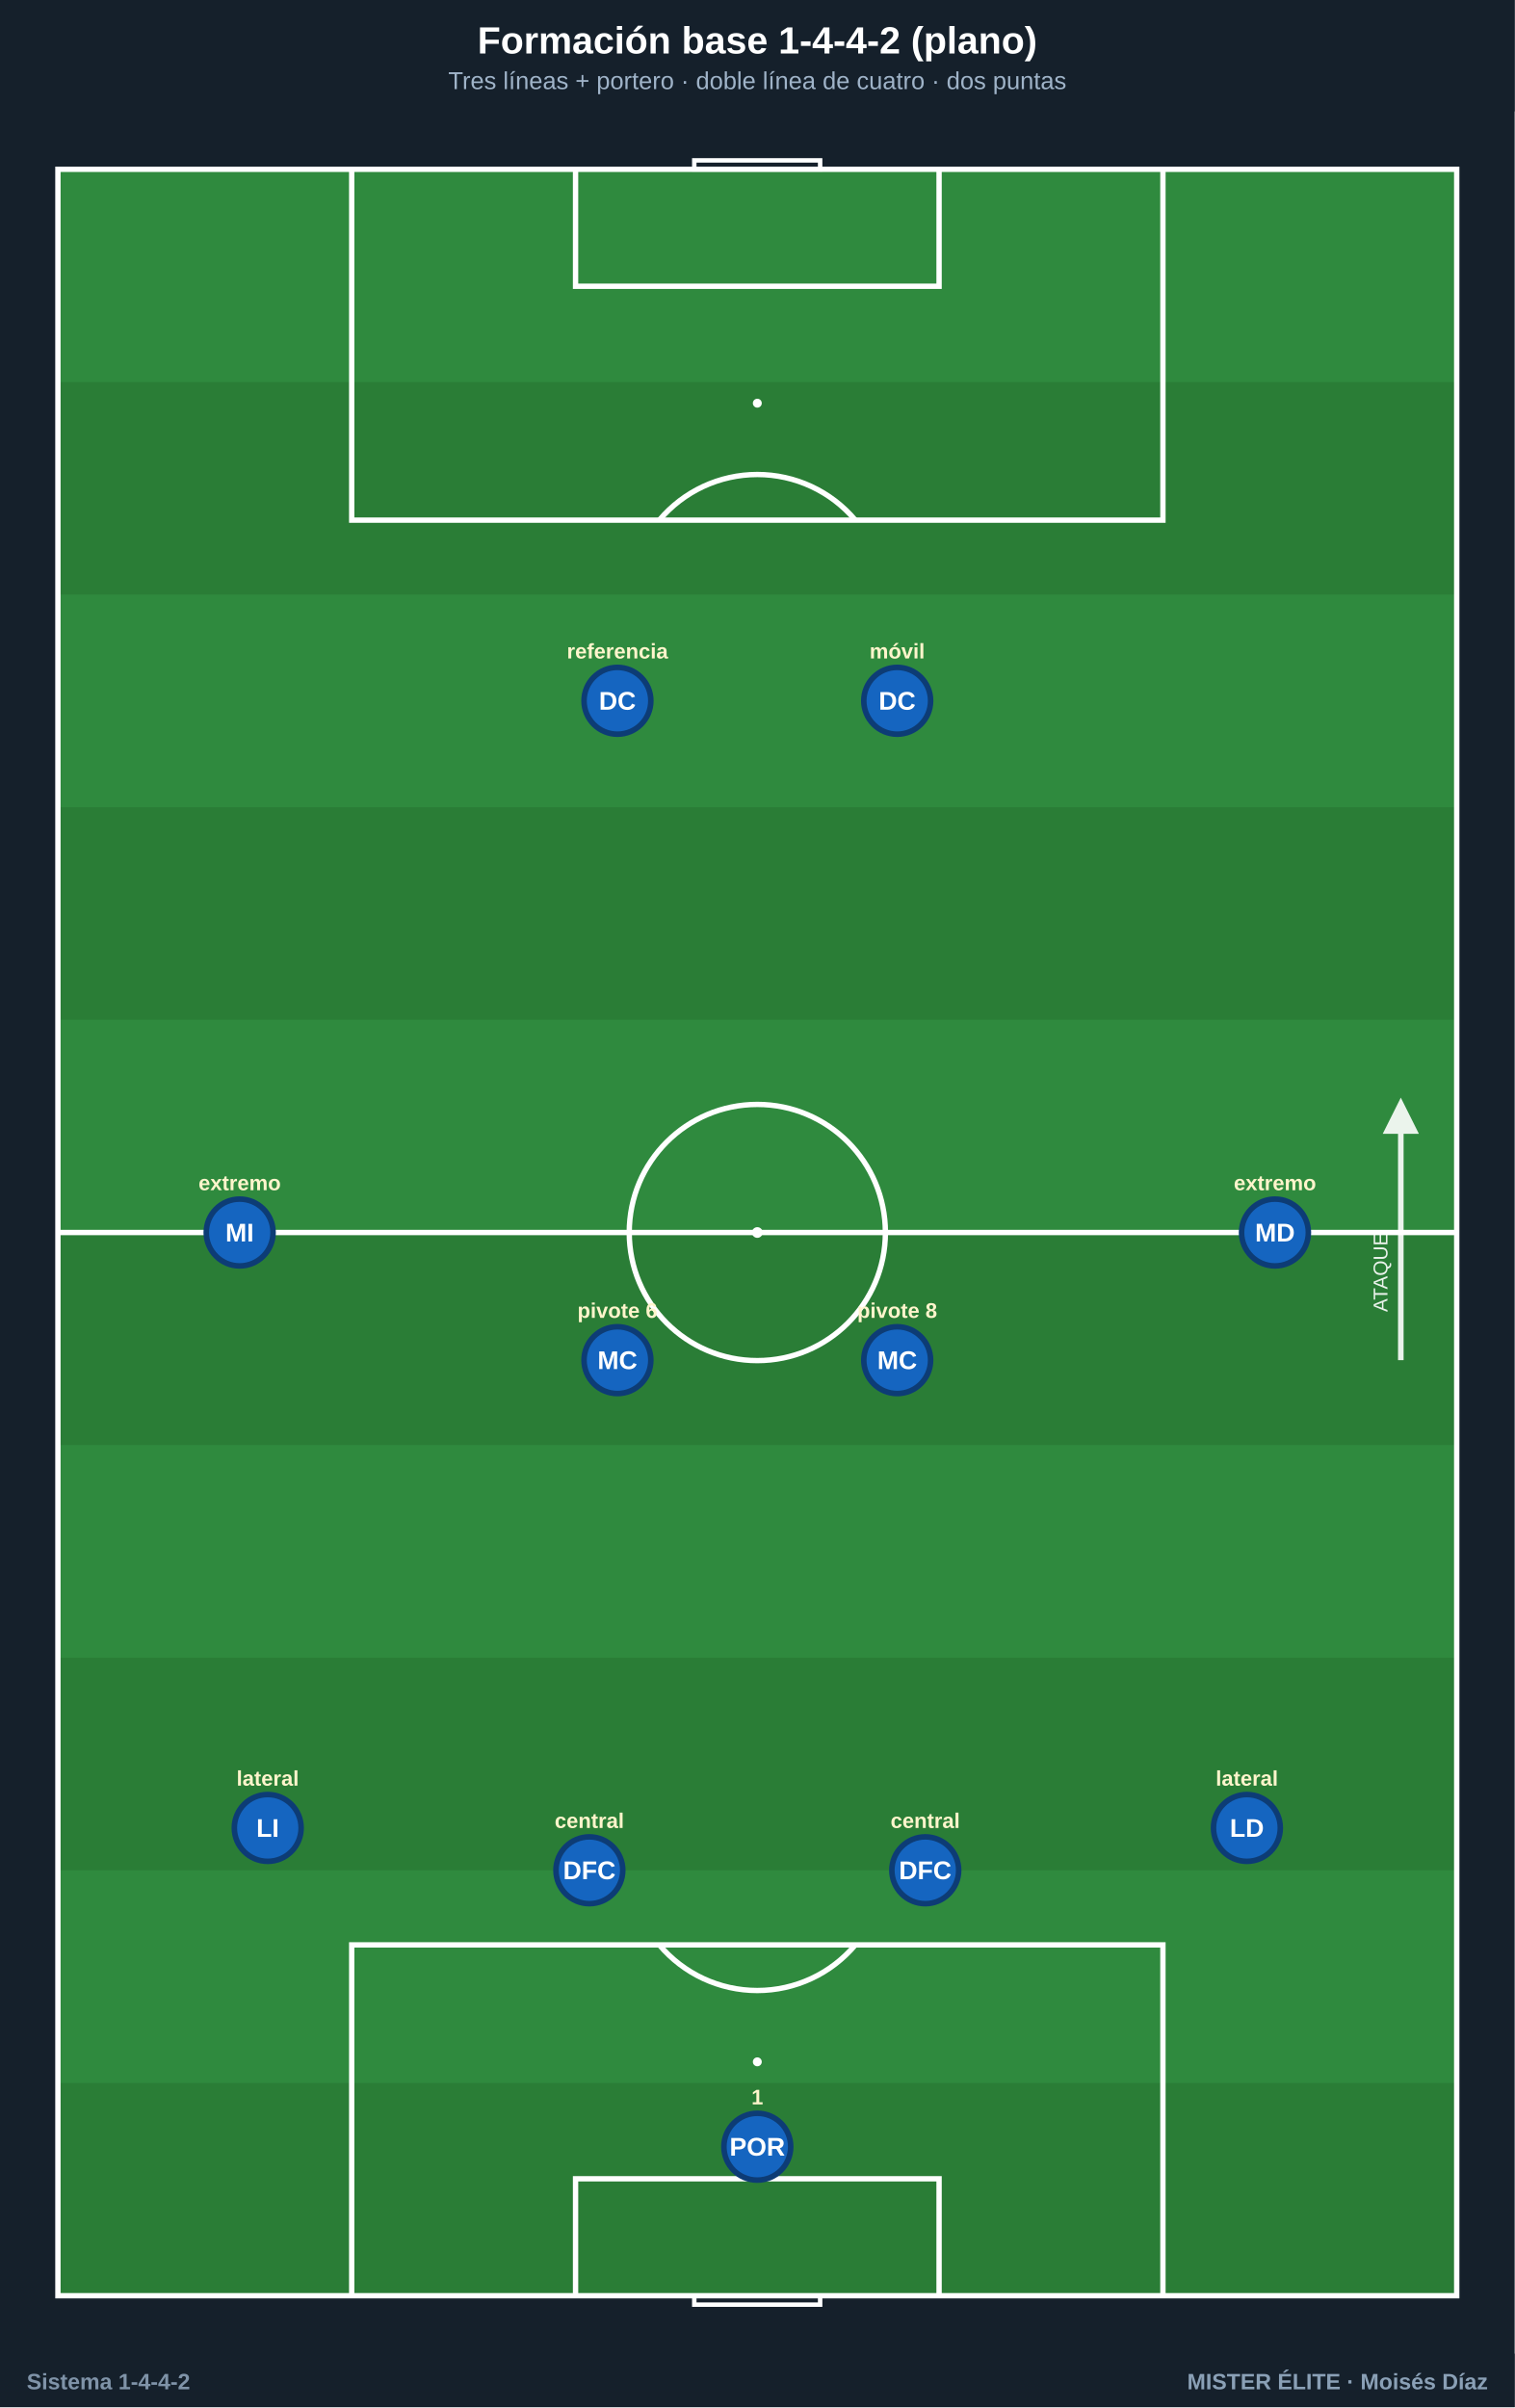
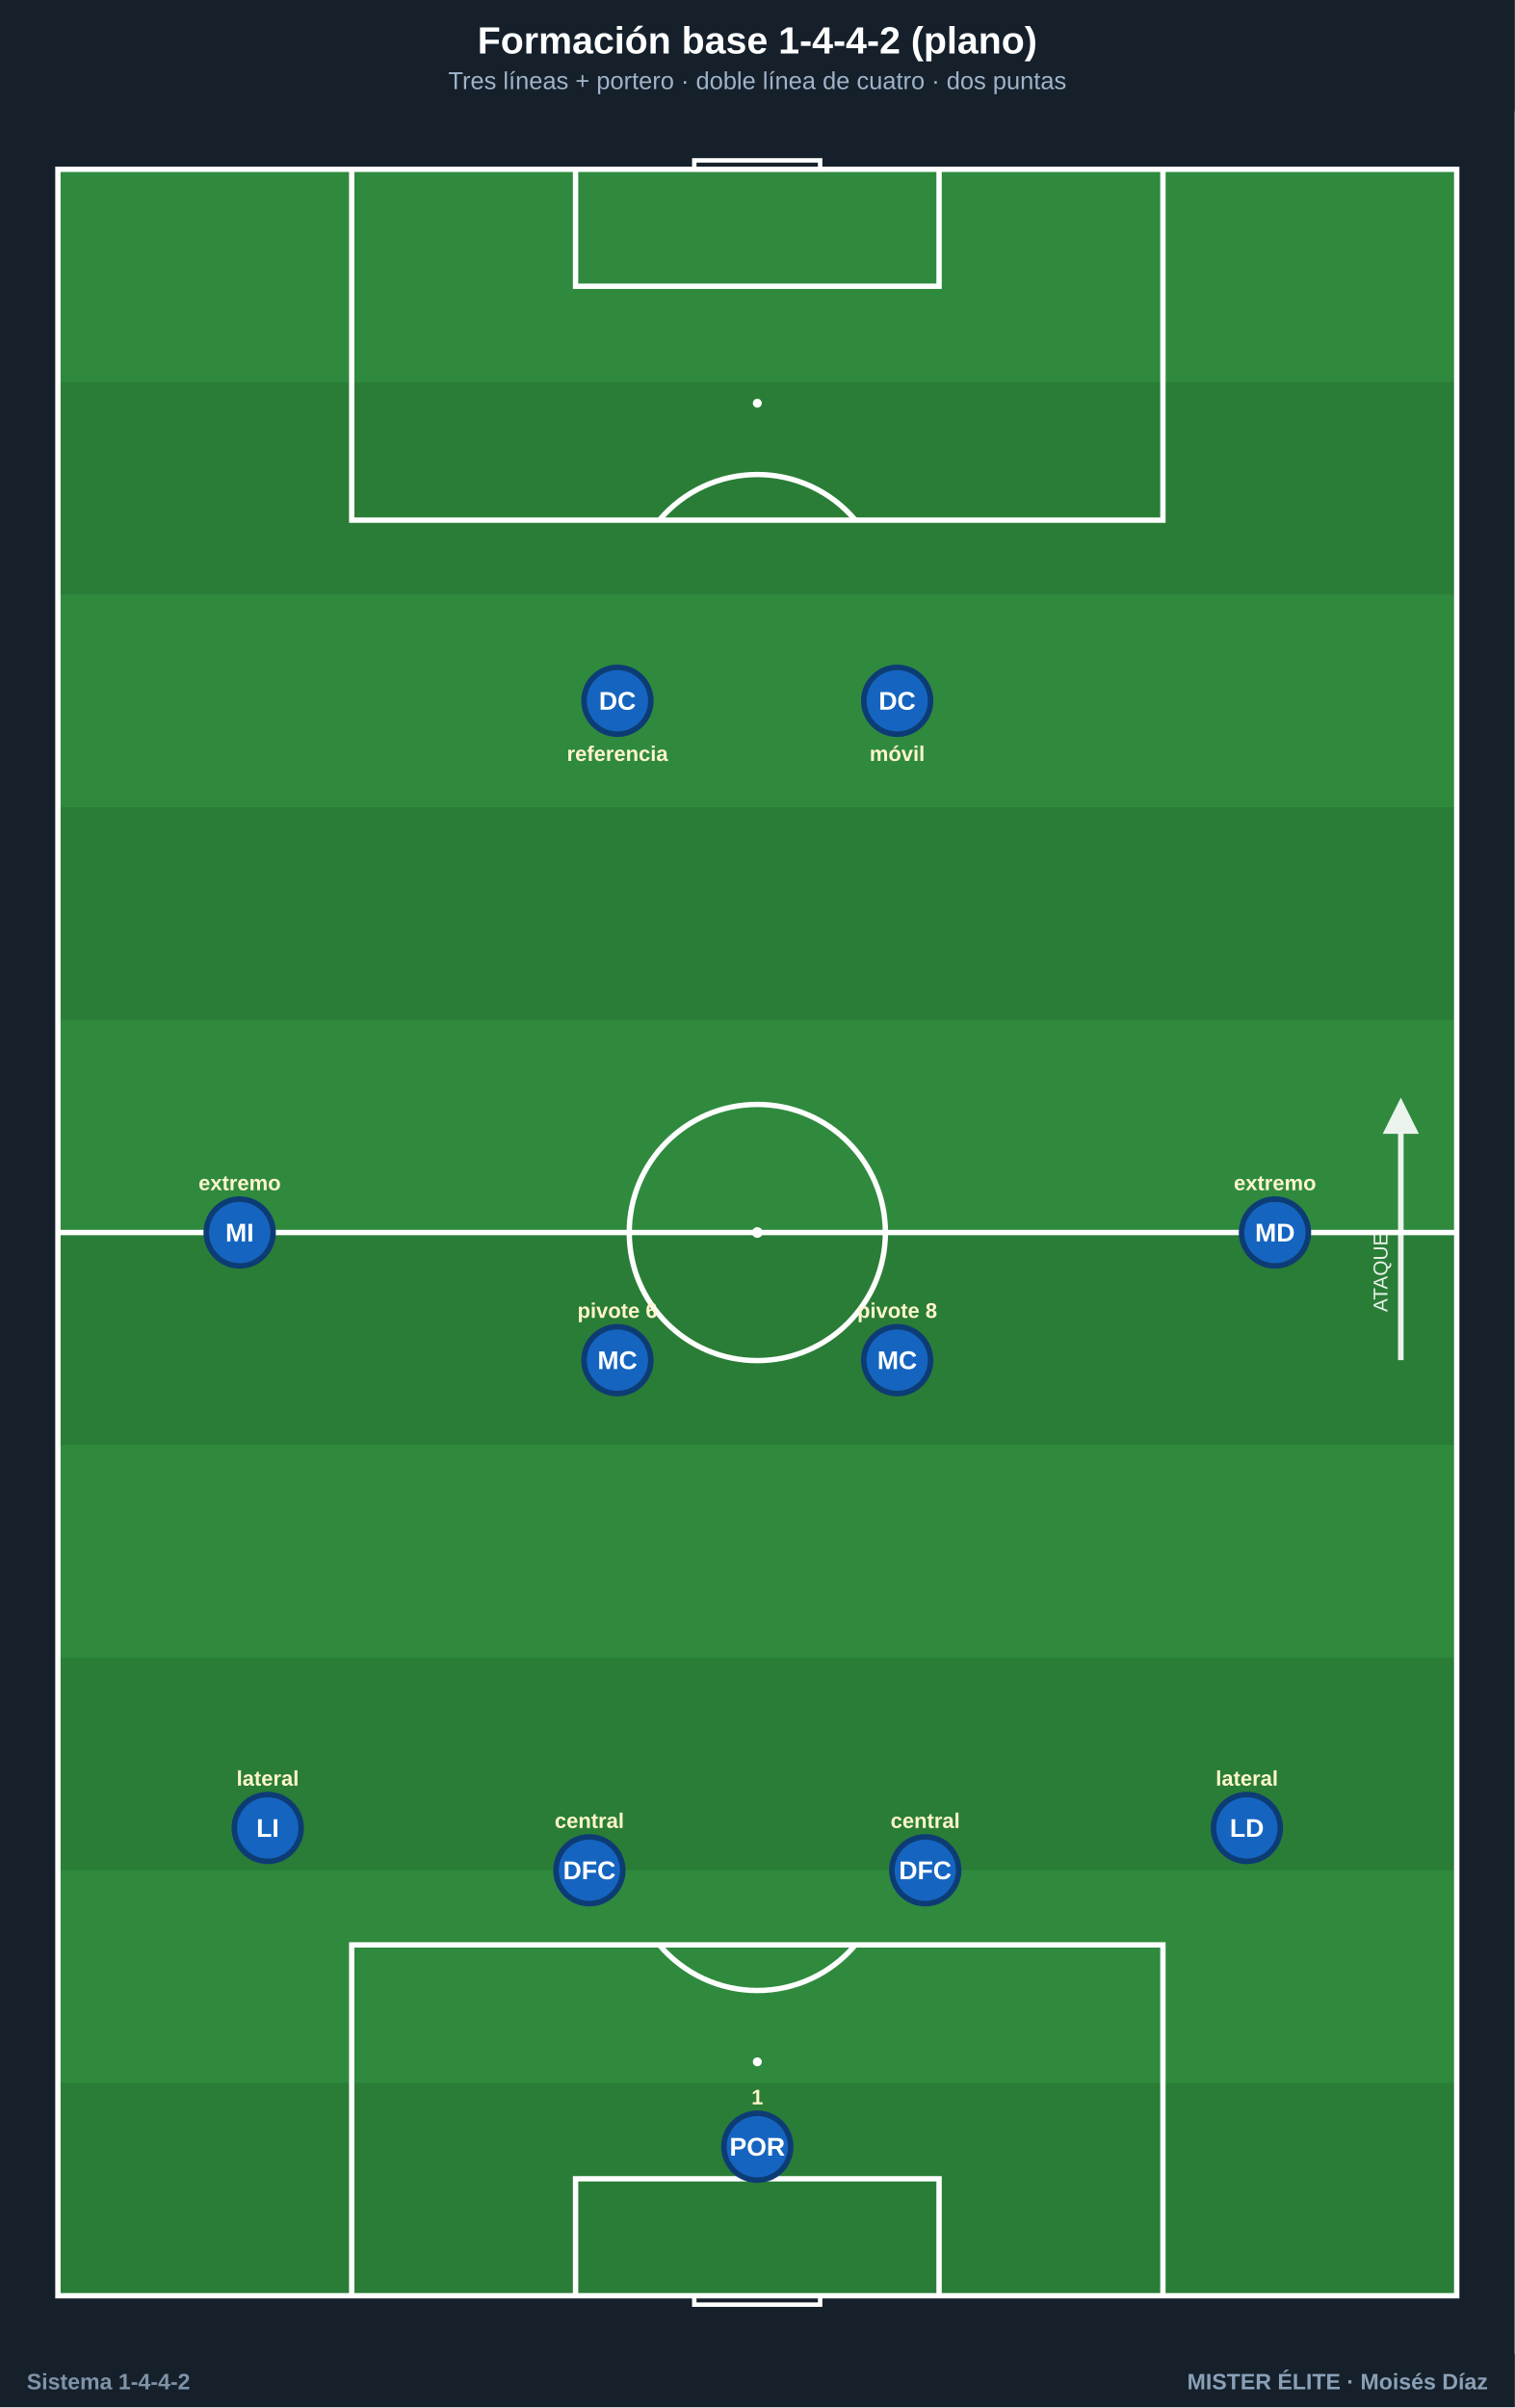
<svg xmlns="http://www.w3.org/2000/svg" viewBox="0 0 680 1081" width="680" height="1081" font-family="Segoe UI,Arial,sans-serif">
  <defs>
    <linearGradient id="sky" x1="0" y1="0" x2="0" y2="1">
      <stop offset="0" stop-color="#2f8a3e" />
      <stop offset="1" stop-color="#2b8139" />
    </linearGradient>
    <marker id="ah_pass" viewBox="0 0 10 10" refX="8" refY="5" markerWidth="6.5" markerHeight="6.5" orient="auto-start-reverse">
      <path d="M0,0 L10,5 L0,10 z" fill="#ffd54a" />
    </marker>
    <marker id="ah_run" viewBox="0 0 10 10" refX="8" refY="5" markerWidth="6.5" markerHeight="6.5" orient="auto-start-reverse">
      <path d="M0,0 L10,5 L0,10 z" fill="#ffffff" />
    </marker>
    <marker id="ah_drive" viewBox="0 0 10 10" refX="8" refY="5" markerWidth="6.5" markerHeight="6.5" orient="auto-start-reverse">
      <path d="M0,0 L10,5 L0,10 z" fill="#7ee0ff" />
    </marker>
    <marker id="ah_white" viewBox="0 0 10 10" refX="8" refY="5" markerWidth="6.5" markerHeight="6.5" orient="auto-start-reverse">
      <path d="M0,0 L10,5 L0,10 z" fill="#ffffff" />
    </marker>
  </defs>
  <rect x="0.0" y="0.0" width="680.0" height="1080.6" fill="#15202b" />
  <rect x="26.0" y="76.0" width="628.0" height="96.0" fill="#2f8a3e" />
  <rect x="26.0" y="171.5" width="628.0" height="96.0" fill="#2a7d36" />
  <rect x="26.0" y="266.9" width="628.0" height="96.0" fill="#2f8a3e" />
  <rect x="26.0" y="362.4" width="628.0" height="96.0" fill="#2a7d36" />
  <rect x="26.0" y="457.8" width="628.0" height="96.0" fill="#2f8a3e" />
  <rect x="26.0" y="553.3" width="628.0" height="96.0" fill="#2a7d36" />
  <rect x="26.0" y="648.7" width="628.0" height="96.0" fill="#2f8a3e" />
  <rect x="26.0" y="744.2" width="628.0" height="96.0" fill="#2a7d36" />
  <rect x="26.0" y="839.6" width="628.0" height="96.0" fill="#2f8a3e" />
  <rect x="26.0" y="935.1" width="628.0" height="96.0" fill="#2a7d36" />
  <rect x="26.0" y="76.0" width="628.0" height="954.6" fill="none" stroke="#ffffff" stroke-width="2.4" />
  <line x1="26.0" y1="553.3" x2="654.0" y2="553.3" stroke="#ffffff" stroke-width="2.4" opacity="1" />
  <circle cx="340.0" cy="553.3" r="57.5" fill="none" stroke="#ffffff" stroke-width="2.4" />
  <circle cx="340.0" cy="553.3" r="2.4" fill="#ffffff" />
  <path d="M157.9,76.0 L157.9,233.5 L522.1,233.5 L522.1,76.0" fill="none" stroke="#ffffff" stroke-width="2.4" />
  <path d="M258.4,76.0 L258.4,128.5 L421.6,128.5 L421.6,76.0" fill="none" stroke="#ffffff" stroke-width="2.4" />
  <circle cx="340.0" cy="181.0" r="2.0" fill="#ffffff" />
  <rect x="311.7" y="72.0" width="56.5" height="4" fill="none" stroke="#ffffff" stroke-width="2" />
  <path d="M296.0,233.5 A57.5,57.5 0 0 1 384.0,233.5" fill="none" stroke="#ffffff" stroke-width="2.4" />
  <path d="M157.9,1030.6 L157.9,873.1 L522.1,873.1 L522.1,1030.6" fill="none" stroke="#ffffff" stroke-width="2.4" />
  <path d="M258.4,1030.6 L258.4,978.1 L421.6,978.1 L421.6,1030.6" fill="none" stroke="#ffffff" stroke-width="2.4" />
  <circle cx="340.0" cy="925.6" r="2.0" fill="#ffffff" />
  <rect x="311.7" y="1030.6" width="56.5" height="4" fill="none" stroke="#ffffff" stroke-width="2" />
  <path d="M296.0,873.1 A57.5,57.5 0 0 0 384.0,873.1" fill="none" stroke="#ffffff" stroke-width="2.4" />
  <rect x="0.0" y="0.0" width="680.0" height="50.0" fill="#15202b" />
  <text x="340.0" y="24.0" font-family="Segoe UI,Arial,sans-serif" font-size="17" font-weight="800" fill="#ffffff" text-anchor="middle">Formación base 1-4-4-2 (plano)</text>
  <text x="340.0" y="40.0" font-family="Segoe UI,Arial,sans-serif" font-size="11" font-weight="500" fill="#9fb3c8" text-anchor="middle">Tres líneas + portero · doble línea de cuatro · dos puntas</text>
  <rect x="0.0" y="1056.6" width="680.0" height="24.0" fill="#15202b" />
  <text x="668.0" y="1072.6" font-family="Segoe UI,Arial,sans-serif" font-size="10" font-weight="700" fill="#8aa0b6" text-anchor="end">MISTER ÉLITE · Moisés Díaz</text>
  <text x="12.0" y="1072.6" font-family="Segoe UI,Arial,sans-serif" font-size="10" font-weight="600" fill="#7f93a8" text-anchor="start">Sistema 1-4-4-2</text>
  <g opacity="0.9">
    <line x1="628.9" y1="610.6" x2="628.9" y2="496.0" stroke="#ffffff" stroke-width="2.5" marker-end="url(#ah_white)" />
    <text x="622.9" y="553.3" font-family="Segoe UI,Arial" font-size="9" fill="#ffffff" text-anchor="end" transform="rotate(-90 622.9 553.3)">ATAQUE</text>
  </g>
  <g>
    <circle cx="340.0" cy="963.7" r="15" fill="#1565c0" stroke="#0d3c75" stroke-width="2.5" />
    <text x="340.0" y="967.7" font-family="Segoe UI,Arial" font-size="11.5" font-weight="800" fill="#fff" text-anchor="middle">POR</text>
  </g>
  <text x="340.0" y="944.7" font-family="Segoe UI,Arial,sans-serif" font-size="9.5" font-weight="600" fill="#fff5cc" text-anchor="middle">1</text>
  <g>
    <circle cx="120.2" cy="820.6" r="15" fill="#1565c0" stroke="#0d3c75" stroke-width="2.5" />
    <text x="120.2" y="824.6" font-family="Segoe UI,Arial" font-size="11.5" font-weight="800" fill="#fff" text-anchor="middle">LI</text>
  </g>
  <text x="120.2" y="801.6" font-family="Segoe UI,Arial,sans-serif" font-size="9.5" font-weight="600" fill="#fff5cc" text-anchor="middle">lateral</text>
  <g>
    <circle cx="264.6" cy="839.6" r="15" fill="#1565c0" stroke="#0d3c75" stroke-width="2.5" />
    <text x="264.6" y="843.6" font-family="Segoe UI,Arial" font-size="11.5" font-weight="800" fill="#fff" text-anchor="middle">DFC</text>
  </g>
  <text x="264.6" y="820.6" font-family="Segoe UI,Arial,sans-serif" font-size="9.5" font-weight="600" fill="#fff5cc" text-anchor="middle">central</text>
  <g>
    <circle cx="415.4" cy="839.6" r="15" fill="#1565c0" stroke="#0d3c75" stroke-width="2.5" />
    <text x="415.4" y="843.6" font-family="Segoe UI,Arial" font-size="11.5" font-weight="800" fill="#fff" text-anchor="middle">DFC</text>
  </g>
  <text x="415.4" y="820.6" font-family="Segoe UI,Arial,sans-serif" font-size="9.5" font-weight="600" fill="#fff5cc" text-anchor="middle">central</text>
  <g>
    <circle cx="559.8" cy="820.6" r="15" fill="#1565c0" stroke="#0d3c75" stroke-width="2.5" />
    <text x="559.8" y="824.6" font-family="Segoe UI,Arial" font-size="11.5" font-weight="800" fill="#fff" text-anchor="middle">LD</text>
  </g>
  <text x="559.8" y="801.6" font-family="Segoe UI,Arial,sans-serif" font-size="9.5" font-weight="600" fill="#fff5cc" text-anchor="middle">lateral</text>
  <g>
    <circle cx="107.6" cy="553.3" r="15" fill="#1565c0" stroke="#0d3c75" stroke-width="2.5" />
    <text x="107.6" y="557.3" font-family="Segoe UI,Arial" font-size="11.5" font-weight="800" fill="#fff" text-anchor="middle">MI</text>
  </g>
  <text x="107.6" y="534.3" font-family="Segoe UI,Arial,sans-serif" font-size="9.5" font-weight="600" fill="#fff5cc" text-anchor="middle">extremo</text>
  <g>
    <circle cx="277.2" cy="610.6" r="15" fill="#1565c0" stroke="#0d3c75" stroke-width="2.5" />
    <text x="277.2" y="614.6" font-family="Segoe UI,Arial" font-size="11.5" font-weight="800" fill="#fff" text-anchor="middle">MC</text>
  </g>
  <text x="277.2" y="591.6" font-family="Segoe UI,Arial,sans-serif" font-size="9.5" font-weight="600" fill="#fff5cc" text-anchor="middle">pivote 6</text>
  <g>
    <circle cx="402.8" cy="610.6" r="15" fill="#1565c0" stroke="#0d3c75" stroke-width="2.5" />
    <text x="402.8" y="614.6" font-family="Segoe UI,Arial" font-size="11.5" font-weight="800" fill="#fff" text-anchor="middle">MC</text>
  </g>
  <text x="402.8" y="591.6" font-family="Segoe UI,Arial,sans-serif" font-size="9.5" font-weight="600" fill="#fff5cc" text-anchor="middle">pivote 8</text>
  <g>
    <circle cx="572.4" cy="553.3" r="15" fill="#1565c0" stroke="#0d3c75" stroke-width="2.5" />
    <text x="572.4" y="557.3" font-family="Segoe UI,Arial" font-size="11.5" font-weight="800" fill="#fff" text-anchor="middle">MD</text>
  </g>
  <text x="572.4" y="534.3" font-family="Segoe UI,Arial,sans-serif" font-size="9.5" font-weight="600" fill="#fff5cc" text-anchor="middle">extremo</text>
  <g>
    <circle cx="277.2" cy="314.6" r="15" fill="#1565c0" stroke="#0d3c75" stroke-width="2.5" />
    <text x="277.2" y="318.6" font-family="Segoe UI,Arial" font-size="11.5" font-weight="800" fill="#fff" text-anchor="middle">DC</text>
  </g>
-   <text x="277.2" y="295.6" font-family="Segoe UI,Arial,sans-serif" font-size="9.5" font-weight="600" fill="#fff5cc" text-anchor="middle">referencia</text>
+   <text x="277.2" y="341.6" font-family="Segoe UI,Arial,sans-serif" font-size="9.5" font-weight="600" fill="#fff5cc" text-anchor="middle">referencia</text>
  <g>
    <circle cx="402.8" cy="314.6" r="15" fill="#1565c0" stroke="#0d3c75" stroke-width="2.5" />
    <text x="402.8" y="318.6" font-family="Segoe UI,Arial" font-size="11.5" font-weight="800" fill="#fff" text-anchor="middle">DC</text>
  </g>
-   <text x="402.8" y="295.6" font-family="Segoe UI,Arial,sans-serif" font-size="9.5" font-weight="600" fill="#fff5cc" text-anchor="middle">móvil</text>
+   <text x="402.8" y="341.6" font-family="Segoe UI,Arial,sans-serif" font-size="9.5" font-weight="600" fill="#fff5cc" text-anchor="middle">móvil</text>
</svg>
